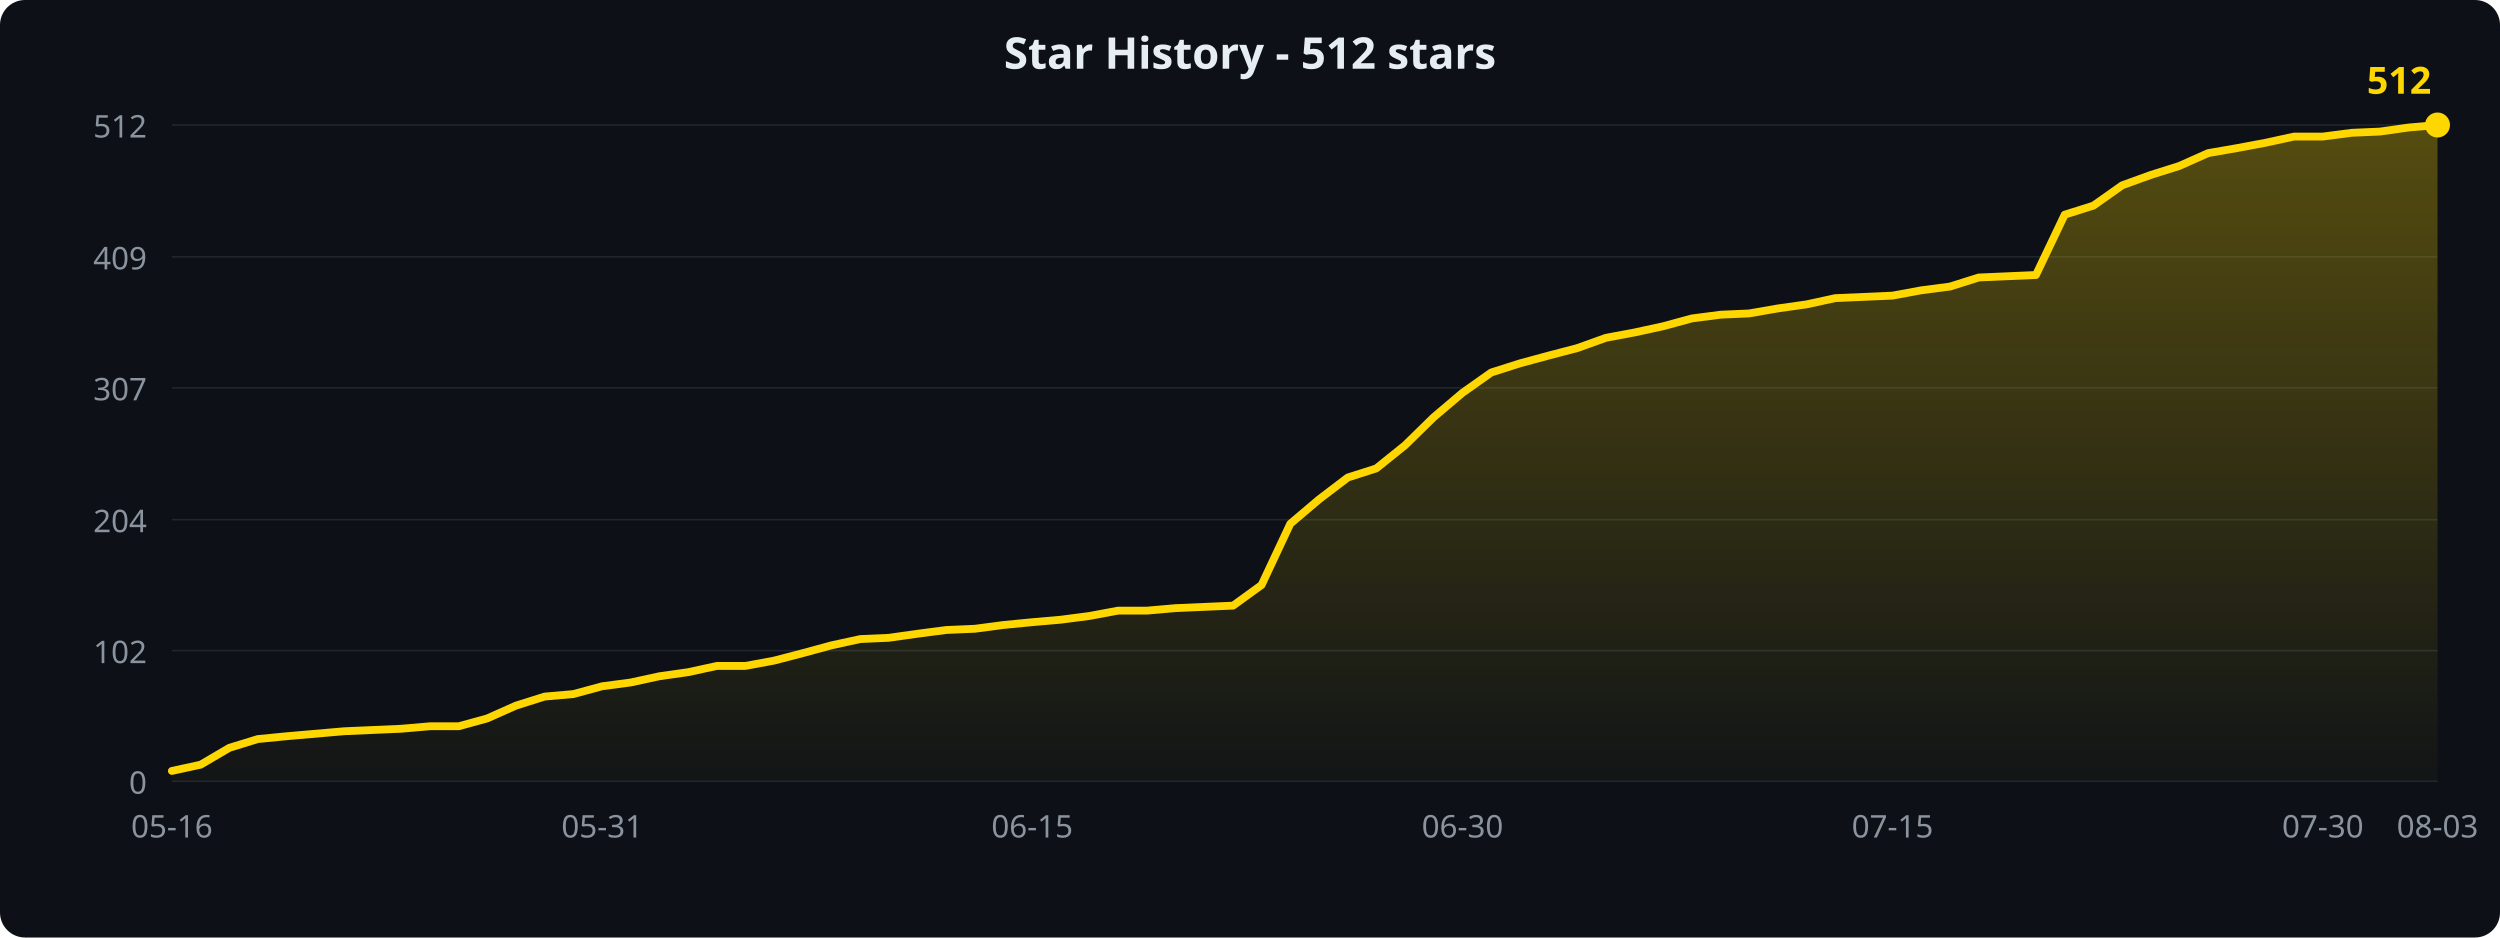
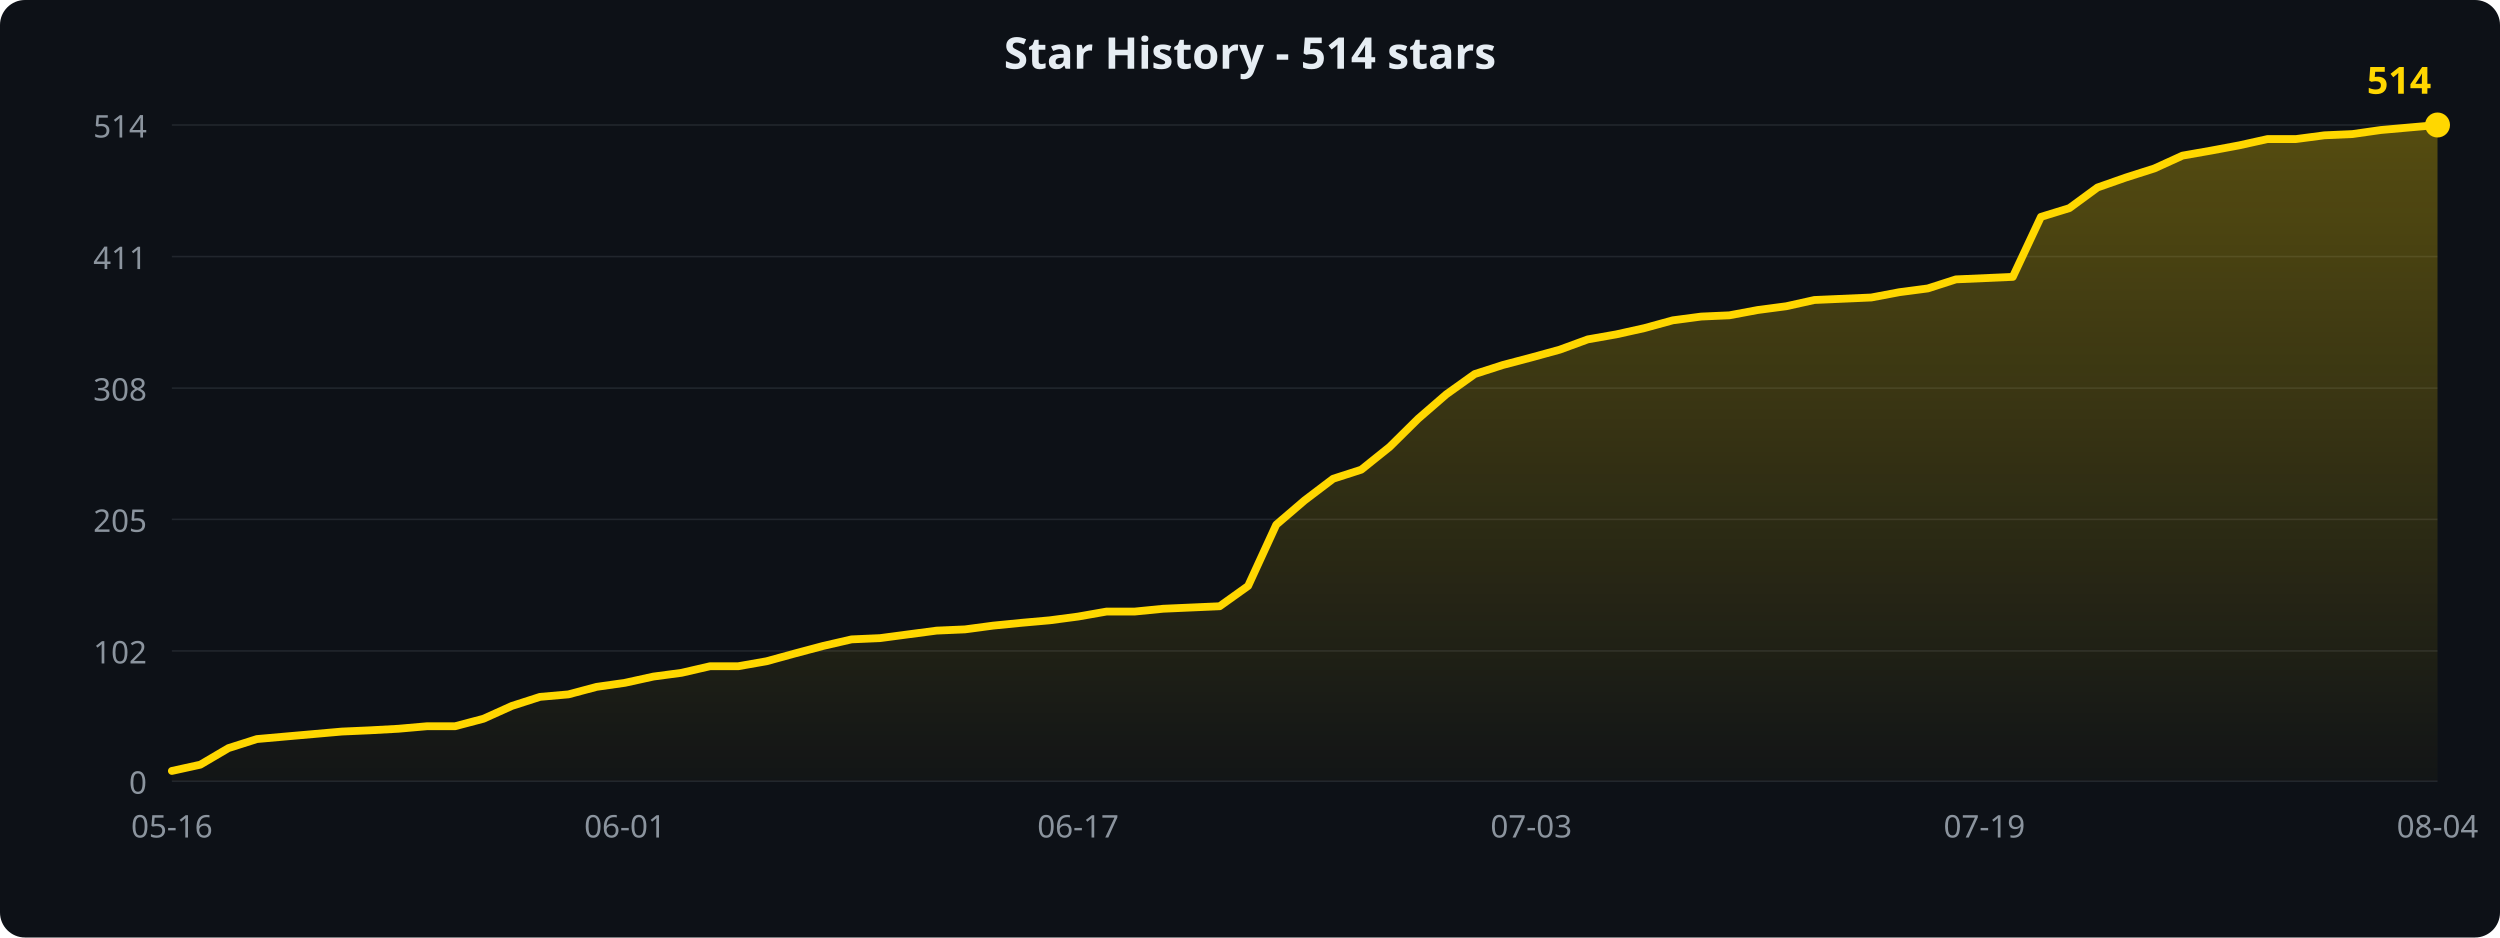
<svg xmlns="http://www.w3.org/2000/svg" viewBox="0 0 800 300" width="800" height="300">
  <defs>
    <linearGradient id="fill" x1="0" y1="0" x2="0" y2="1">
      <stop offset="0%" stop-color="#FFD700" stop-opacity="0.3" />
      <stop offset="100%" stop-color="#FFD700" stop-opacity="0.02" />
    </linearGradient>
  </defs>
  <rect width="800" height="300" rx="8" fill="#0d1117" />
  <text x="400.0" y="22" text-anchor="middle" fill="#e6edf3" font-family="system-ui,sans-serif" font-size="14" font-weight="600">
-     Star History - 512 stars
+     Star History - 514 stars
  </text>
  <line x1="55" y1="250.0" x2="780" y2="250.0" stroke="#21262d" stroke-width="0.5" />
  <text x="47" y="254.0" text-anchor="end" fill="#8b949e" font-family="system-ui,sans-serif" font-size="10">0</text>
-   <line x1="55" y1="208.2" x2="780" y2="208.2" stroke="#21262d" stroke-width="0.5" />
-   <text x="47" y="212.2" text-anchor="end" fill="#8b949e" font-family="system-ui,sans-serif" font-size="10">102</text>
-   <line x1="55" y1="166.3" x2="780" y2="166.3" stroke="#21262d" stroke-width="0.5" />
-   <text x="47" y="170.3" text-anchor="end" fill="#8b949e" font-family="system-ui,sans-serif" font-size="10">204</text>
-   <line x1="55" y1="124.1" x2="780" y2="124.1" stroke="#21262d" stroke-width="0.5" />
-   <text x="47" y="128.1" text-anchor="end" fill="#8b949e" font-family="system-ui,sans-serif" font-size="10">307</text>
-   <line x1="55" y1="82.2" x2="780" y2="82.2" stroke="#21262d" stroke-width="0.5" />
-   <text x="47" y="86.2" text-anchor="end" fill="#8b949e" font-family="system-ui,sans-serif" font-size="10">409</text>
+   <line x1="55" y1="208.3" x2="780" y2="208.3" stroke="#21262d" stroke-width="0.5" />
+   <text x="47" y="212.3" text-anchor="end" fill="#8b949e" font-family="system-ui,sans-serif" font-size="10">102</text>
+   <line x1="55" y1="166.2" x2="780" y2="166.2" stroke="#21262d" stroke-width="0.5" />
+   <text x="47" y="170.2" text-anchor="end" fill="#8b949e" font-family="system-ui,sans-serif" font-size="10">205</text>
+   <line x1="55" y1="124.2" x2="780" y2="124.2" stroke="#21262d" stroke-width="0.5" />
+   <text x="47" y="128.2" text-anchor="end" fill="#8b949e" font-family="system-ui,sans-serif" font-size="10">308</text>
+   <line x1="55" y1="82.1" x2="780" y2="82.1" stroke="#21262d" stroke-width="0.5" />
+   <text x="47" y="86.1" text-anchor="end" fill="#8b949e" font-family="system-ui,sans-serif" font-size="10">411</text>
  <line x1="55" y1="40.0" x2="780" y2="40.0" stroke="#21262d" stroke-width="0.5" />
-   <text x="47" y="44.0" text-anchor="end" fill="#8b949e" font-family="system-ui,sans-serif" font-size="10">512</text>
-   <polygon points="55.0,246.7 64.2,244.7 73.4,239.3 82.5,236.5 91.7,235.6 100.9,234.8 110.1,234.0 119.2,233.6 128.4,233.2 137.6,232.4 146.8,232.4 155.9,229.9 165.1,225.8 174.3,222.9 183.5,222.1 192.7,219.6 201.8,218.4 211.0,216.4 220.2,215.1 229.4,213.1 238.5,213.1 247.7,211.4 256.9,209.0 266.1,206.5 275.3,204.5 284.4,204.1 293.6,202.8 302.8,201.6 312.0,201.2 321.1,200.0 330.3,199.1 339.5,198.3 348.7,197.1 357.8,195.4 367.0,195.4 376.2,194.6 385.4,194.2 394.6,193.8 403.7,187.2 412.9,167.6 422.1,159.8 431.3,152.8 440.4,149.9 449.6,142.5 458.8,133.5 468.0,125.7 477.2,119.2 486.3,116.3 495.5,113.8 504.7,111.4 513.9,108.1 523.0,106.4 532.2,104.4 541.4,101.9 550.6,100.7 559.7,100.3 568.9,98.7 578.1,97.4 587.3,95.4 596.5,95.0 605.6,94.6 614.8,92.9 624.0,91.7 633.2,88.8 642.3,88.4 651.5,88.0 660.7,68.7 669.9,65.8 679.1,59.3 688.2,56.0 697.4,53.1 706.6,49.0 715.8,47.4 724.9,45.7 734.1,43.7 743.3,43.7 752.5,42.5 761.6,42.1 770.8,40.8 780.0,40.0 780.0,250.0 55.0,250.0" fill="url(#fill)" />
-   <polyline points="55.0,246.7 64.2,244.7 73.4,239.3 82.5,236.5 91.7,235.6 100.9,234.8 110.1,234.0 119.2,233.6 128.4,233.2 137.6,232.4 146.8,232.4 155.9,229.9 165.1,225.8 174.3,222.9 183.5,222.1 192.7,219.6 201.8,218.4 211.0,216.4 220.2,215.1 229.4,213.1 238.5,213.1 247.7,211.4 256.9,209.0 266.1,206.5 275.3,204.5 284.4,204.1 293.6,202.8 302.8,201.6 312.0,201.2 321.1,200.0 330.3,199.1 339.5,198.3 348.7,197.1 357.8,195.4 367.0,195.4 376.2,194.6 385.4,194.2 394.6,193.8 403.7,187.2 412.9,167.6 422.1,159.8 431.3,152.8 440.4,149.9 449.6,142.5 458.8,133.5 468.0,125.7 477.2,119.2 486.3,116.3 495.5,113.8 504.7,111.4 513.9,108.1 523.0,106.4 532.2,104.4 541.4,101.9 550.6,100.7 559.7,100.3 568.9,98.7 578.1,97.4 587.3,95.4 596.5,95.0 605.6,94.6 614.8,92.9 624.0,91.7 633.2,88.8 642.3,88.4 651.5,88.0 660.7,68.7 669.9,65.8 679.1,59.3 688.2,56.0 697.4,53.1 706.6,49.0 715.8,47.4 724.9,45.7 734.1,43.7 743.3,43.7 752.5,42.5 761.6,42.1 770.8,40.8 780.0,40.0" fill="none" stroke="#FFD700" stroke-width="2.5" stroke-linejoin="round" stroke-linecap="round" />
+   <text x="47" y="44.0" text-anchor="end" fill="#8b949e" font-family="system-ui,sans-serif" font-size="10">514</text>
+   <polygon points="55.0,246.7 64.1,244.7 73.1,239.4 82.2,236.5 91.2,235.7 100.3,234.9 109.4,234.1 118.4,233.7 127.5,233.2 136.6,232.4 145.6,232.4 154.7,230.0 163.8,225.9 172.8,223.0 181.9,222.2 190.9,219.8 200.0,218.5 209.1,216.5 218.1,215.3 227.2,213.2 236.2,213.2 245.3,211.6 254.4,209.1 263.4,206.7 272.5,204.6 281.6,204.2 290.6,203.0 299.7,201.8 308.8,201.4 317.8,200.2 326.9,199.3 335.9,198.5 345.0,197.3 354.1,195.7 363.1,195.7 372.2,194.8 381.2,194.4 390.3,194.0 399.4,187.5 408.4,167.9 417.5,160.1 426.6,153.2 435.6,150.3 444.7,143.0 453.8,134.0 462.8,126.2 471.9,119.7 480.9,116.8 490.0,114.4 499.1,111.9 508.1,108.6 517.2,107.0 526.2,105.0 535.3,102.5 544.4,101.3 553.4,100.9 562.5,99.2 571.6,98.0 580.6,96.0 589.7,95.6 598.8,95.2 607.8,93.5 616.9,92.3 625.9,89.4 635.0,89.0 644.1,88.6 653.1,69.4 662.2,66.6 671.2,60.0 680.3,56.8 689.4,53.9 698.4,49.8 707.5,48.2 716.6,46.5 725.6,44.5 734.7,44.5 743.8,43.3 752.8,42.9 761.9,41.6 770.9,40.8 780.0,40.0 780.0,250.0 55.0,250.0" fill="url(#fill)" />
+   <polyline points="55.0,246.7 64.1,244.7 73.1,239.4 82.2,236.5 91.2,235.7 100.3,234.9 109.4,234.1 118.4,233.7 127.5,233.2 136.6,232.4 145.6,232.4 154.7,230.0 163.8,225.9 172.8,223.0 181.9,222.2 190.9,219.8 200.0,218.5 209.1,216.5 218.1,215.3 227.2,213.2 236.2,213.2 245.3,211.6 254.4,209.1 263.4,206.7 272.5,204.6 281.6,204.2 290.6,203.0 299.7,201.8 308.8,201.4 317.8,200.2 326.9,199.3 335.9,198.5 345.0,197.3 354.1,195.7 363.1,195.7 372.2,194.8 381.2,194.4 390.3,194.0 399.4,187.5 408.4,167.9 417.5,160.1 426.6,153.2 435.6,150.3 444.7,143.0 453.8,134.0 462.8,126.2 471.9,119.7 480.9,116.8 490.0,114.4 499.1,111.9 508.1,108.6 517.2,107.0 526.2,105.0 535.3,102.5 544.4,101.3 553.4,100.9 562.5,99.2 571.6,98.0 580.6,96.0 589.7,95.6 598.8,95.2 607.8,93.5 616.9,92.3 625.9,89.4 635.0,89.0 644.1,88.6 653.1,69.4 662.2,66.6 671.2,60.0 680.3,56.8 689.4,53.9 698.4,49.8 707.5,48.2 716.6,46.5 725.6,44.5 734.7,44.5 743.8,43.3 752.8,42.9 761.9,41.6 770.9,40.8 780.0,40.0" fill="none" stroke="#FFD700" stroke-width="2.5" stroke-linejoin="round" stroke-linecap="round" />
  <text x="55.0" y="268" text-anchor="middle" fill="#8b949e" font-family="system-ui,sans-serif" font-size="10">05-16</text>
-   <text x="192.7" y="268" text-anchor="middle" fill="#8b949e" font-family="system-ui,sans-serif" font-size="10">05-31</text>
-   <text x="330.3" y="268" text-anchor="middle" fill="#8b949e" font-family="system-ui,sans-serif" font-size="10">06-15</text>
-   <text x="468.0" y="268" text-anchor="middle" fill="#8b949e" font-family="system-ui,sans-serif" font-size="10">06-30</text>
-   <text x="605.6" y="268" text-anchor="middle" fill="#8b949e" font-family="system-ui,sans-serif" font-size="10">07-15</text>
-   <text x="743.3" y="268" text-anchor="middle" fill="#8b949e" font-family="system-ui,sans-serif" font-size="10">07-30</text>
-   <text x="780.0" y="268" text-anchor="middle" fill="#8b949e" font-family="system-ui,sans-serif" font-size="10">08-03</text>
+   <text x="200.0" y="268" text-anchor="middle" fill="#8b949e" font-family="system-ui,sans-serif" font-size="10">06-01</text>
+   <text x="345.0" y="268" text-anchor="middle" fill="#8b949e" font-family="system-ui,sans-serif" font-size="10">06-17</text>
+   <text x="490.0" y="268" text-anchor="middle" fill="#8b949e" font-family="system-ui,sans-serif" font-size="10">07-03</text>
+   <text x="635.0" y="268" text-anchor="middle" fill="#8b949e" font-family="system-ui,sans-serif" font-size="10">07-19</text>
+   <text x="780.0" y="268" text-anchor="middle" fill="#8b949e" font-family="system-ui,sans-serif" font-size="10">08-04</text>
  <circle cx="780.0" cy="40.0" r="4" fill="#FFD700" />
-   <text x="778.0" y="30.0" text-anchor="end" fill="#FFD700" font-family="system-ui,sans-serif" font-size="12" font-weight="600">512</text>
+   <text x="778.0" y="30.0" text-anchor="end" fill="#FFD700" font-family="system-ui,sans-serif" font-size="12" font-weight="600">514</text>
</svg>
